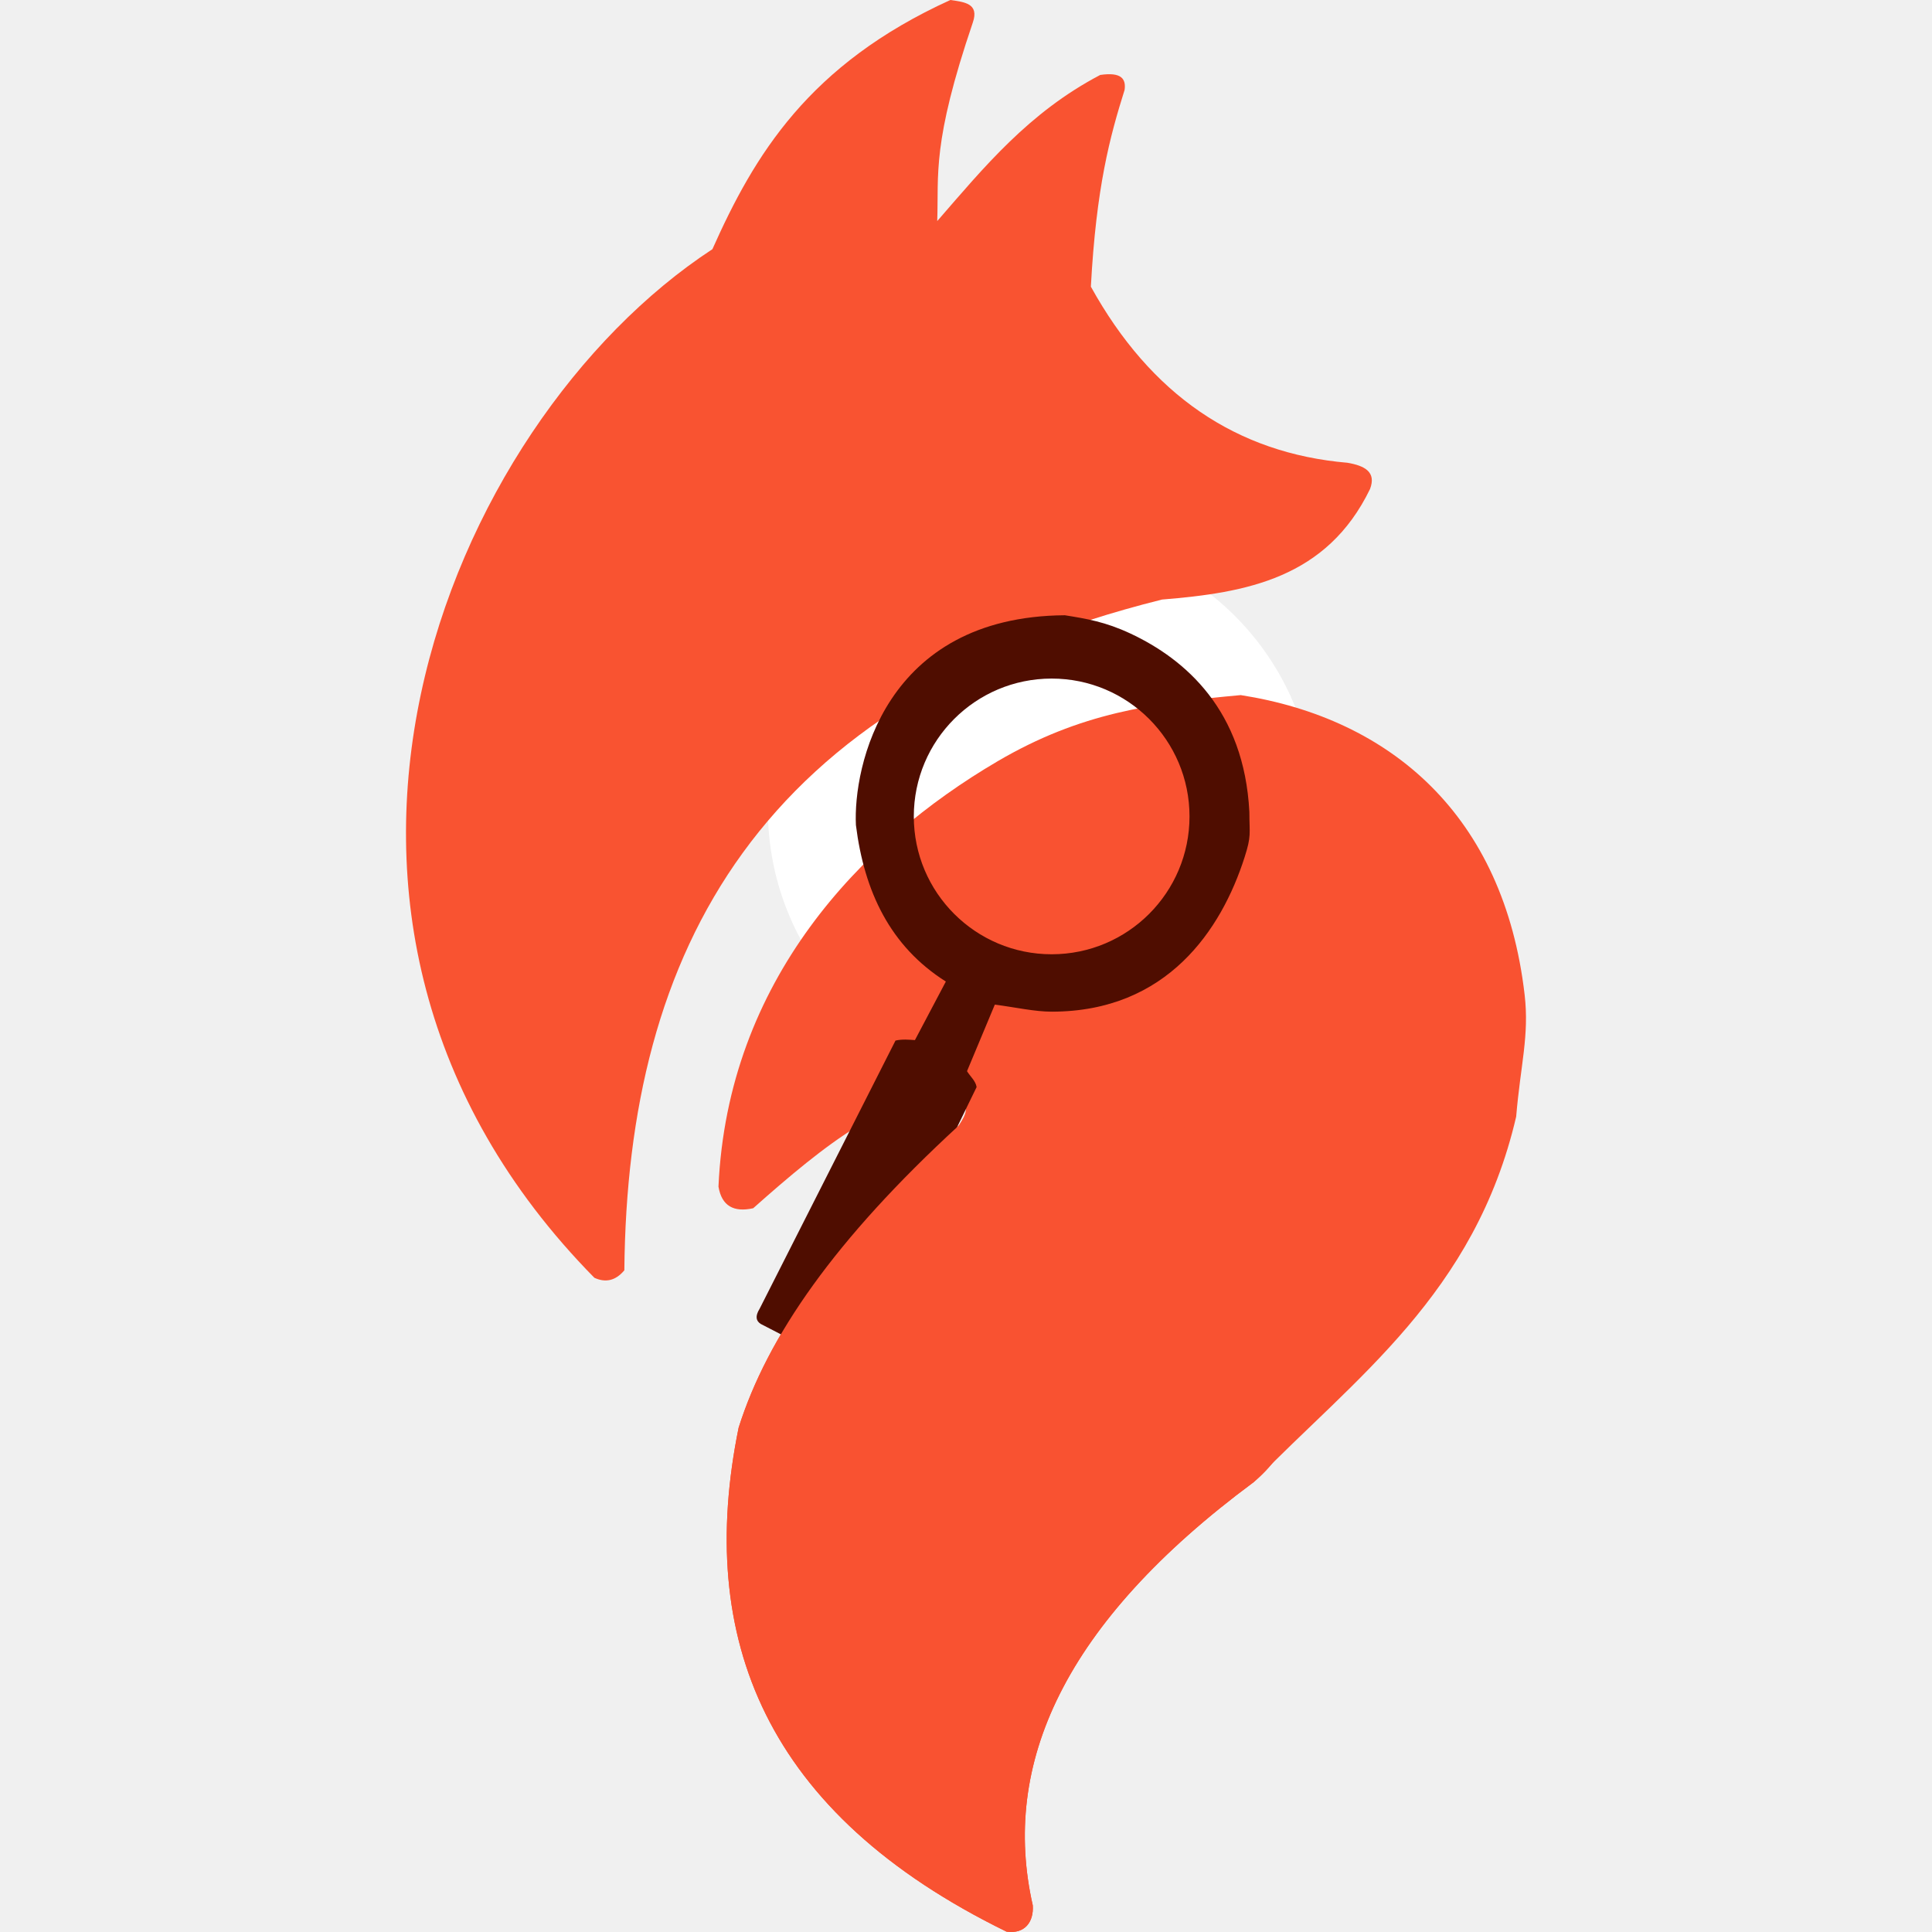
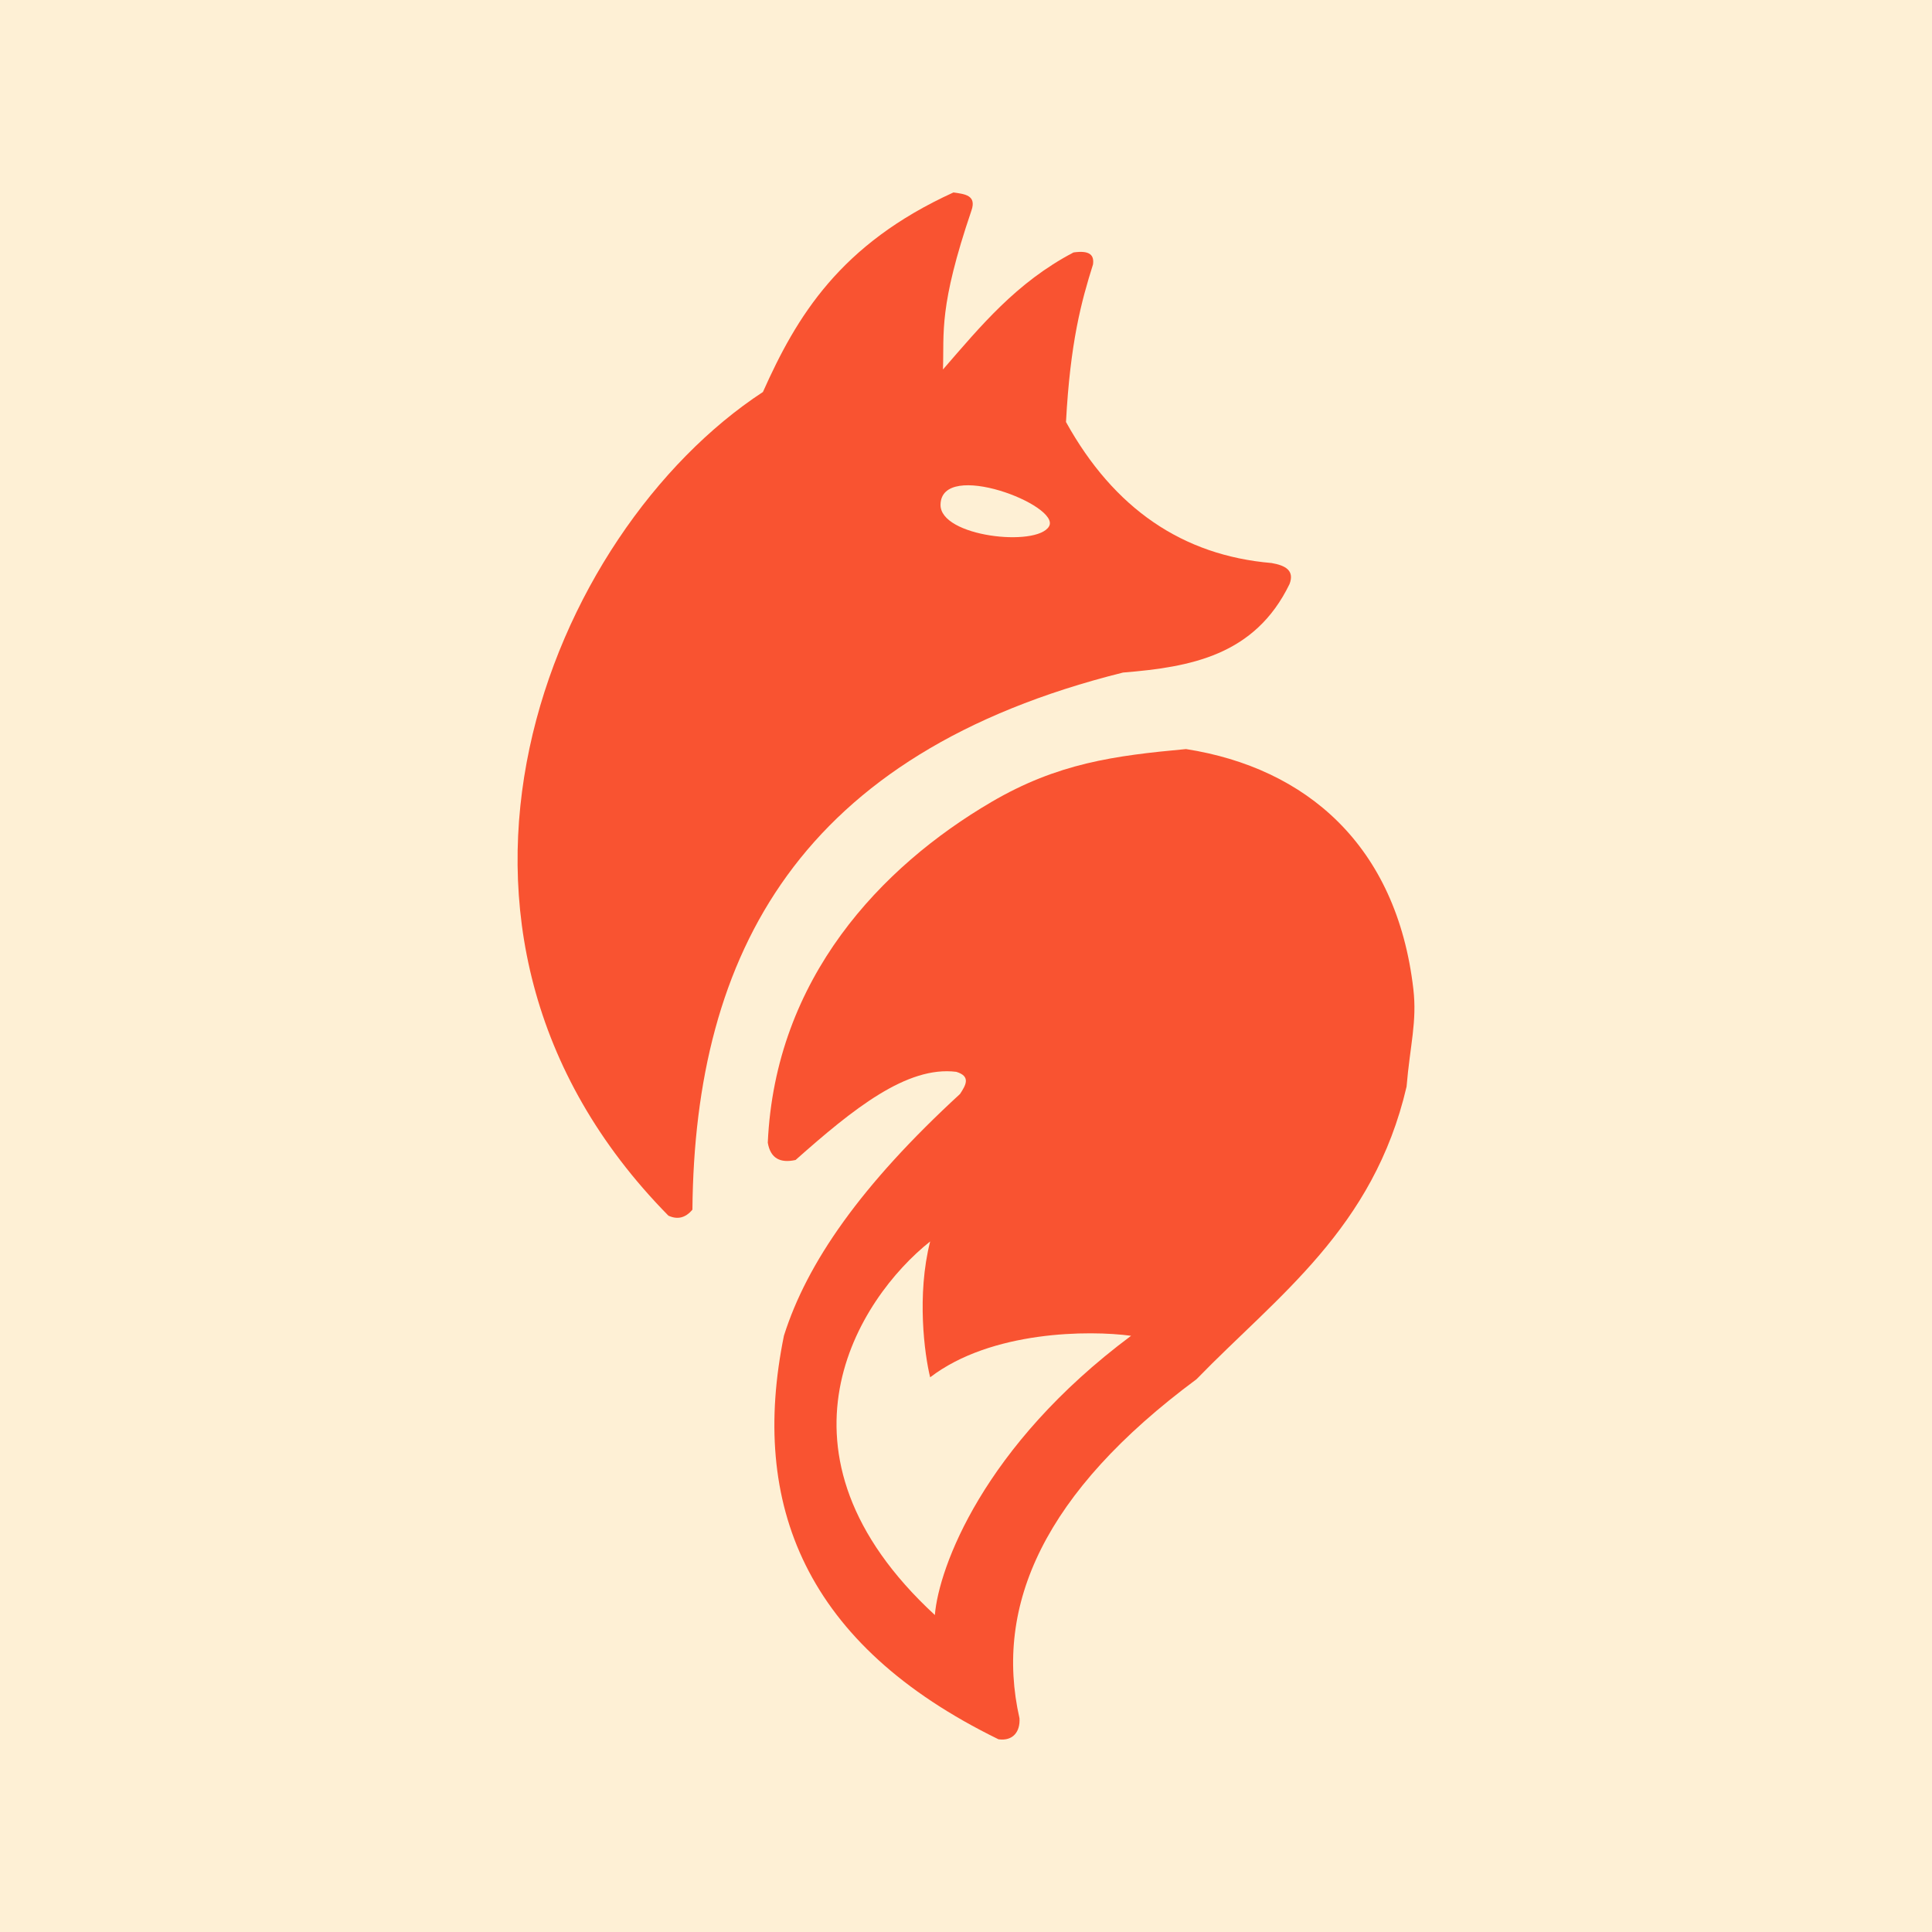
- <svg xmlns="http://www.w3.org/2000/svg" width="512" height="512" viewBox="0 0 512 512" version="1.1" id="svg1">
-   <defs id="defs1" />
-   <g id="layer1">
-     <circle style="fill:#ffffff;fill-opacity:1" id="path4" cx="276" cy="214.5" r="72.5" />
-     <path style="fill:#f95331;fill-opacity:0.996;stroke-width:0.708" d="M 157.515,338.626 C 63.746,243.355 118.257,112.231 188.795,66.037 199.924,41.094 214.279,17.107 251.853,0 c 3.738,0.543 7.691,0.91 5.958,5.958 -10.89,32.046 -9.01,40.182 -9.434,52.631 12.37,-14.239 24.253,-28.797 43.197,-38.728 5.644,-0.825 6.866,1.071 6.455,3.972 -3.862,12.26 -7.517,25.714 -8.937,52.135 15.87,28.668 38.581,44.154 68.023,46.672 4.565,0.789 7.67,2.443 5.958,6.951 -11.482,23.689 -32.807,27.485 -55.114,29.295 -107.028,26.715 -141.733,92.959 -142.501,177.754 -2.346,2.809 -5.014,3.331 -7.944,1.986 z" id="path1" />
-     <path style="fill:#f95231;fill-opacity:1;stroke-width:0.708" d="m 199.603,320.197 c -5.087,1.123 -8.325,-0.53 -9.201,-5.725 2.434,-54.473 37.541,-91.356 73.923,-112.701 22.032,-12.926 40.854,-15.381 64.488,-17.563 39.804,6.235 69.724,31.886 75.229,79.396 1.259,10.867 -1.088,18.551 -2.241,32.321 -10.931,47.008 -42.771,69.271 -69.513,96.821 -50.476,37.404 -67.066,74.809 -58.589,112.213 0.282,4.419 -2.144,7.621 -6.951,6.951 -64.073,-31.299 -82.369,-77.742 -71.002,-133.564 7.625,-24.154 25.538,-49.898 58.279,-80.002 1.94,-2.946 3.627,-5.837 -1.241,-7.324 -16.32,-2.032 -34.082,12.219 -53.181,29.175 z" id="path2" />
-     <path id="path3" style="fill:#4f0d00;fill-opacity:1;stroke-width:0.708" d="m 282.188,163.049 c -47.962,0.349 -56.116,40.388 -55.361,55.61 2.205,17.596 9.069,32.126 23.833,41.46 l -8.193,15.516 c -1.67,-0.113 -3.322,-0.282 -5.152,0.124 l -35.994,71.05 c -1.296,2.073 -0.915,3.265 0.264,4.038 l 18.29,9.445 c 2.284,0.646 3.997,-0.024 4.965,-2.422 l 33.972,-69.781 c -0.235,-1.609 -1.679,-2.815 -2.545,-4.213 l 7.373,-17.642 c 5.503,0.712 10.562,1.878 15.14,1.87 30.502,-0.053 44.887,-21.681 51.039,-40.892 1.852,-5.785 1.286,-6.119 1.276,-12.029 -1.371,-26.928 -16.92,-40.453 -31.529,-47.294 -6.6,-3.091 -11.603,-3.918 -17.378,-4.841 z m -3.487,16.779 c 20.176,6.1e-4 36.531,16.356 36.531,36.532 1.3e-4,20.176 -16.355,36.531 -36.531,36.532 -20.176,1.4e-4 -36.532,-16.356 -36.532,-36.532 -1.4e-4,-20.176 16.356,-36.532 36.532,-36.532 z" />
-     <path style="fill:#f95231;fill-opacity:1;stroke-width:0.708" d="m 332.289,392.746 c -50.476,37.404 -67.066,74.809 -58.589,112.213 0.282,4.419 -2.144,7.621 -6.951,6.951 -64.073,-31.299 -82.369,-77.742 -71.002,-133.564 7.625,-24.154 25.538,-49.898 58.279,-80.002 81.406,-32.214 114.366,64.632 78.264,94.401 z" id="path2-2" />
-   </g>
+ <svg xmlns="http://www.w3.org/2000/svg" width="1024" height="1024" viewBox="0 0 1024 1024" fill="none">
+   <rect width="1024" height="1024" fill="#FEF0D5" style="fill:#FEF0D5;fill:color(display-p3 0.996 0.941 0.835);fill-opacity:1;" />
+   <path d="M354.269 644.33C204.093 491.748 291.396 281.745 404.367 207.763C422.191 167.815 445.181 129.398 505.359 102C511.346 102.87 517.676 103.457 514.901 111.542C497.46 162.866 500.471 175.896 499.792 195.834C519.604 173.03 538.634 149.714 568.975 133.808C578.014 132.487 579.972 135.524 579.313 140.17C573.128 159.805 567.274 181.352 564.999 223.667C590.416 269.58 626.79 294.382 673.943 298.415C681.254 299.679 686.227 302.328 683.485 309.548C665.095 347.488 630.943 353.567 595.217 356.466C423.805 399.251 368.222 505.346 366.993 641.15C363.236 645.648 358.963 646.484 354.269 644.33Z" fill="#F95331" style="fill:#F95331;fill:color(display-p3 0.977 0.326 0.192);fill-opacity:1;" />
+   <path d="M421.677 614.815C413.529 616.613 408.344 613.967 406.942 605.646C410.84 518.404 467.065 459.334 525.333 425.149C560.619 404.447 590.764 400.515 628.616 397.021C692.364 407.007 740.283 448.089 749.1 524.179C751.117 541.582 747.358 553.89 745.511 575.943C728.004 651.229 677.011 686.885 634.182 731.008C553.341 790.913 526.772 850.819 540.348 910.725C540.799 917.802 536.914 922.93 529.215 921.857C426.598 871.73 397.296 797.348 415.5 707.947C427.713 669.263 456.402 628.031 508.838 579.819C511.944 575.102 514.647 570.471 506.85 568.09C480.712 564.835 452.266 587.659 421.677 614.815Z" fill="#F95331" style="fill:#F95331;fill:color(display-p3 0.977 0.326 0.192);fill-opacity:1;" />
+   <path d="M556 279C549.514 290.076 498.236 284.501 498.5 267.5C498.877 243.276 562.486 267.924 556 279Z" fill="#FEF0D5" style="fill:#FEF0D5;fill:color(display-p3 0.996 0.941 0.835);fill-opacity:1;" />
+   <path d="M599.5 708C521.1 766.4 497.5 831 495.5 856C402.3 770 455 688.167 493 658C485.8 686.4 490 717.833 493 730C525.4 705.2 577.5 705 599.5 708Z" fill="#FEF0D5" style="fill:#FEF0D5;fill:color(display-p3 0.996 0.941 0.835);fill-opacity:1;" />
</svg>
